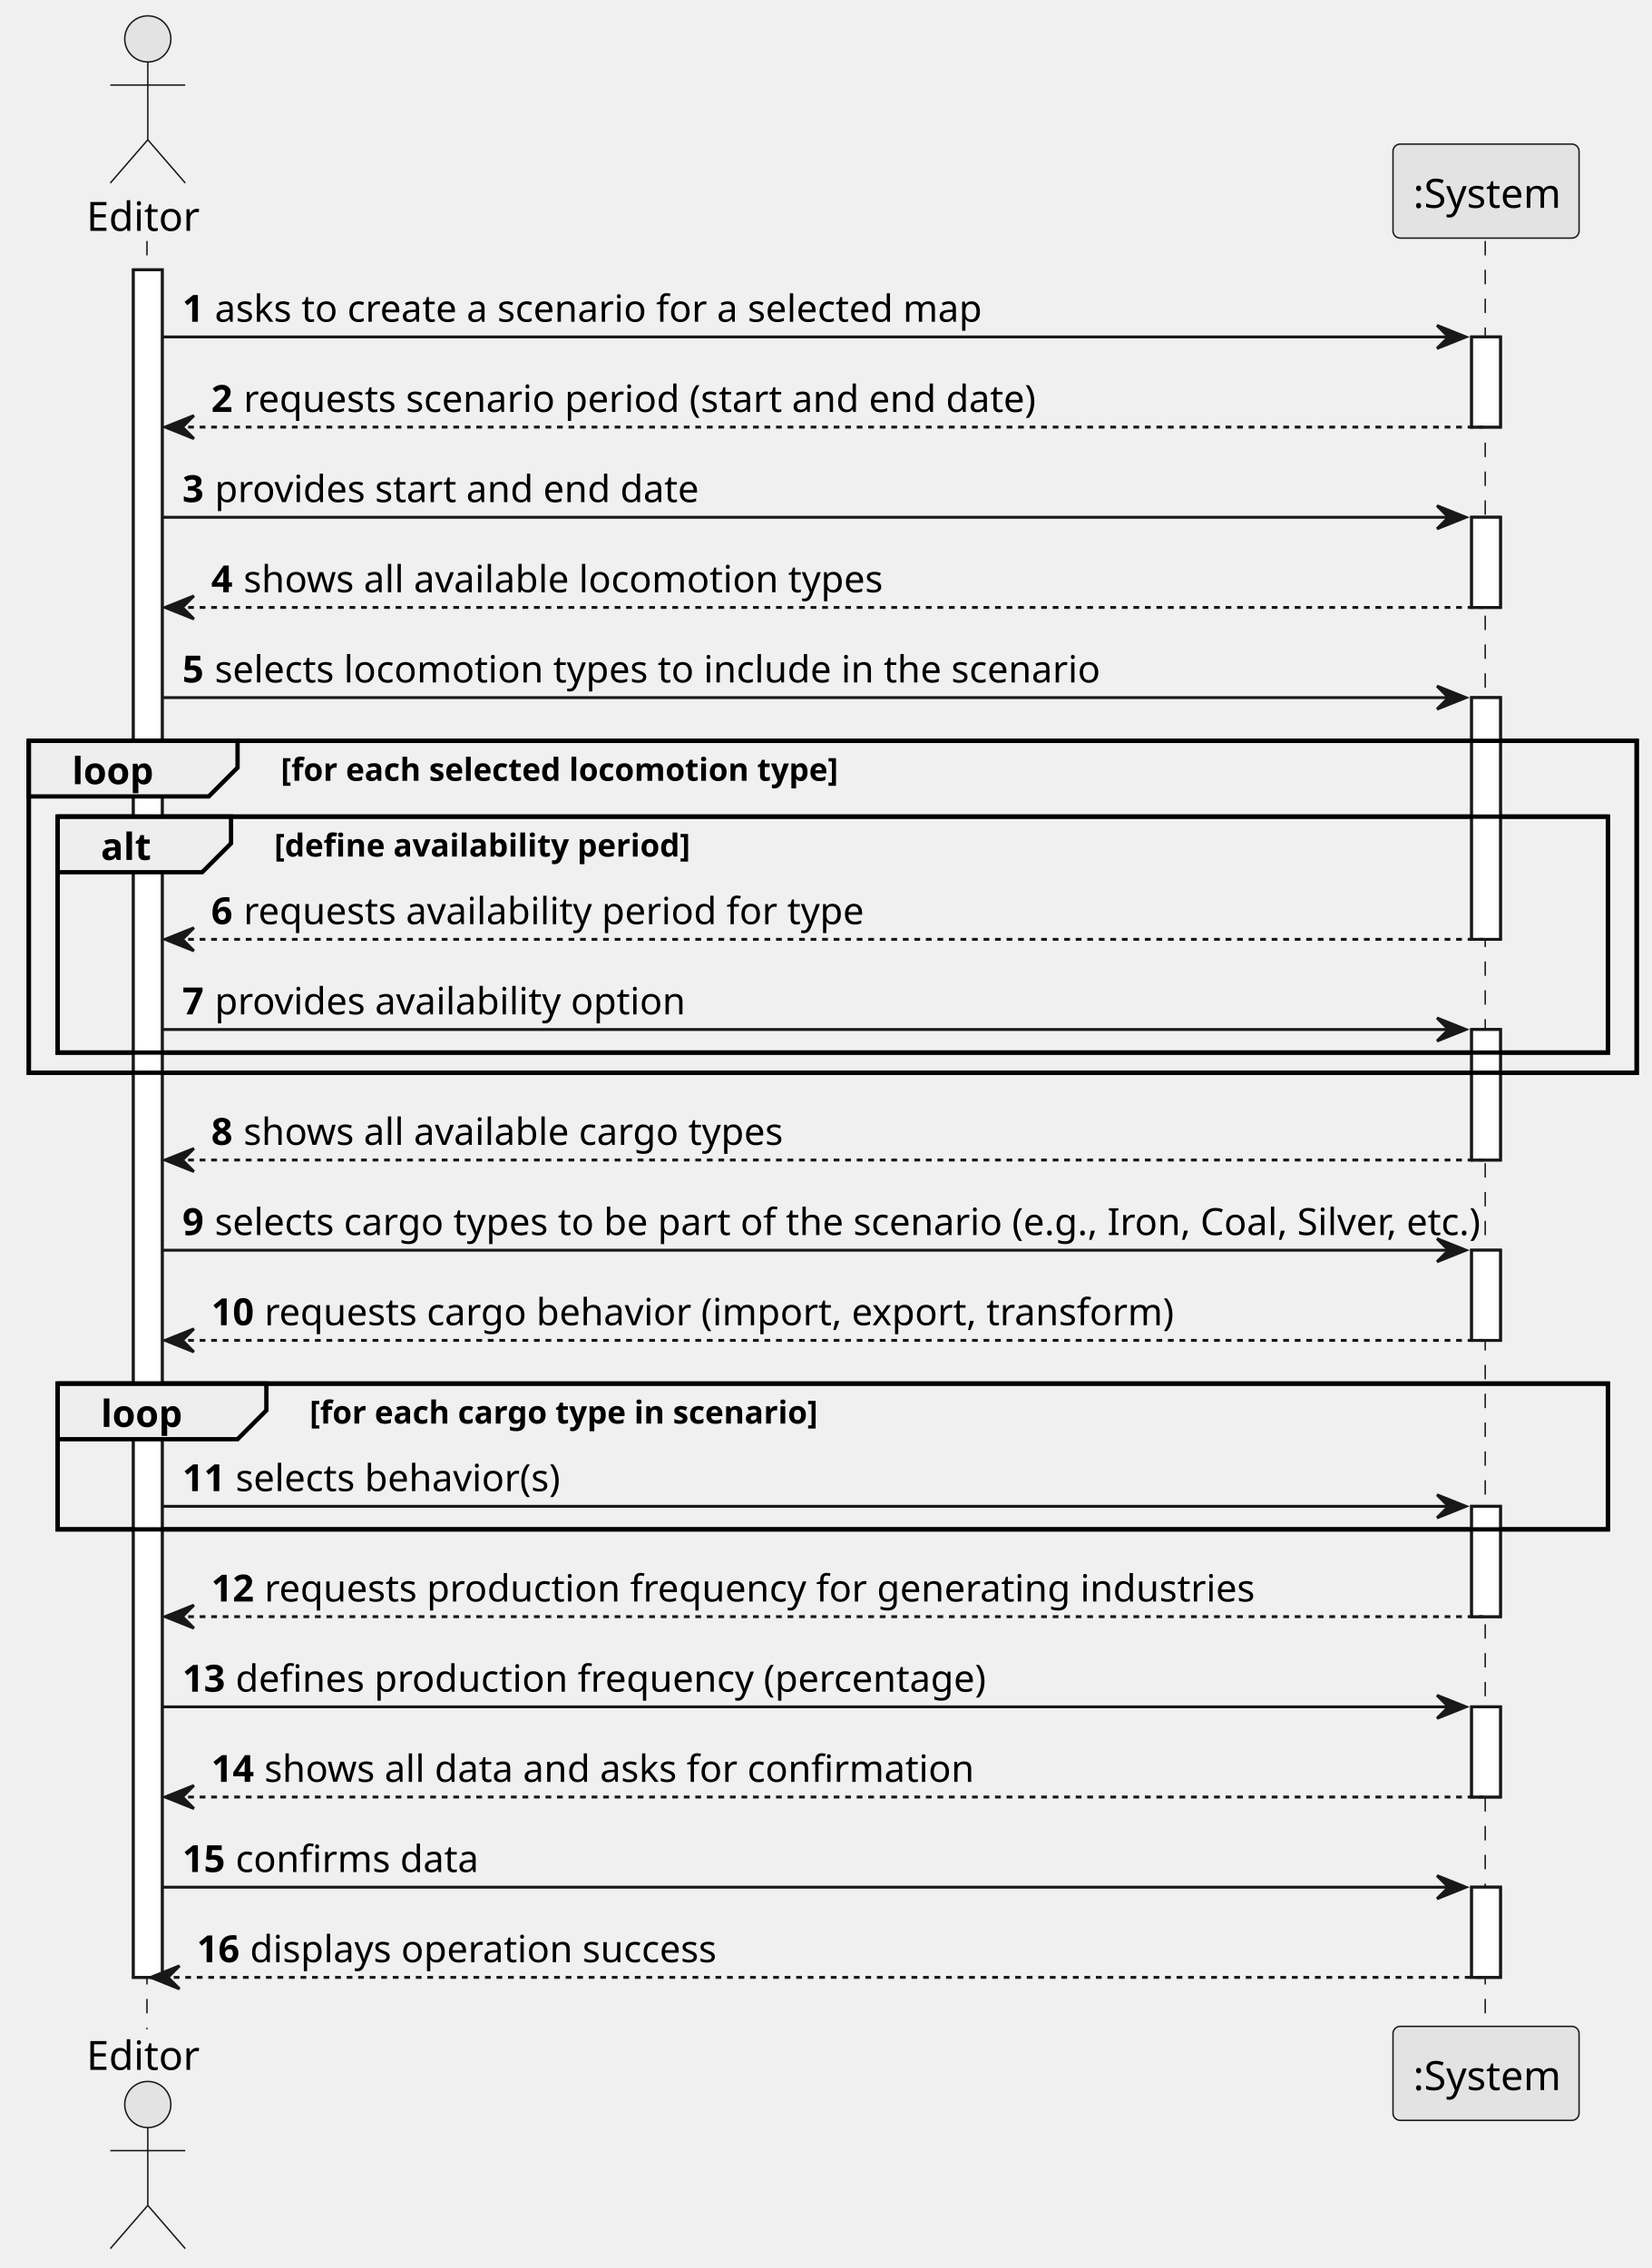
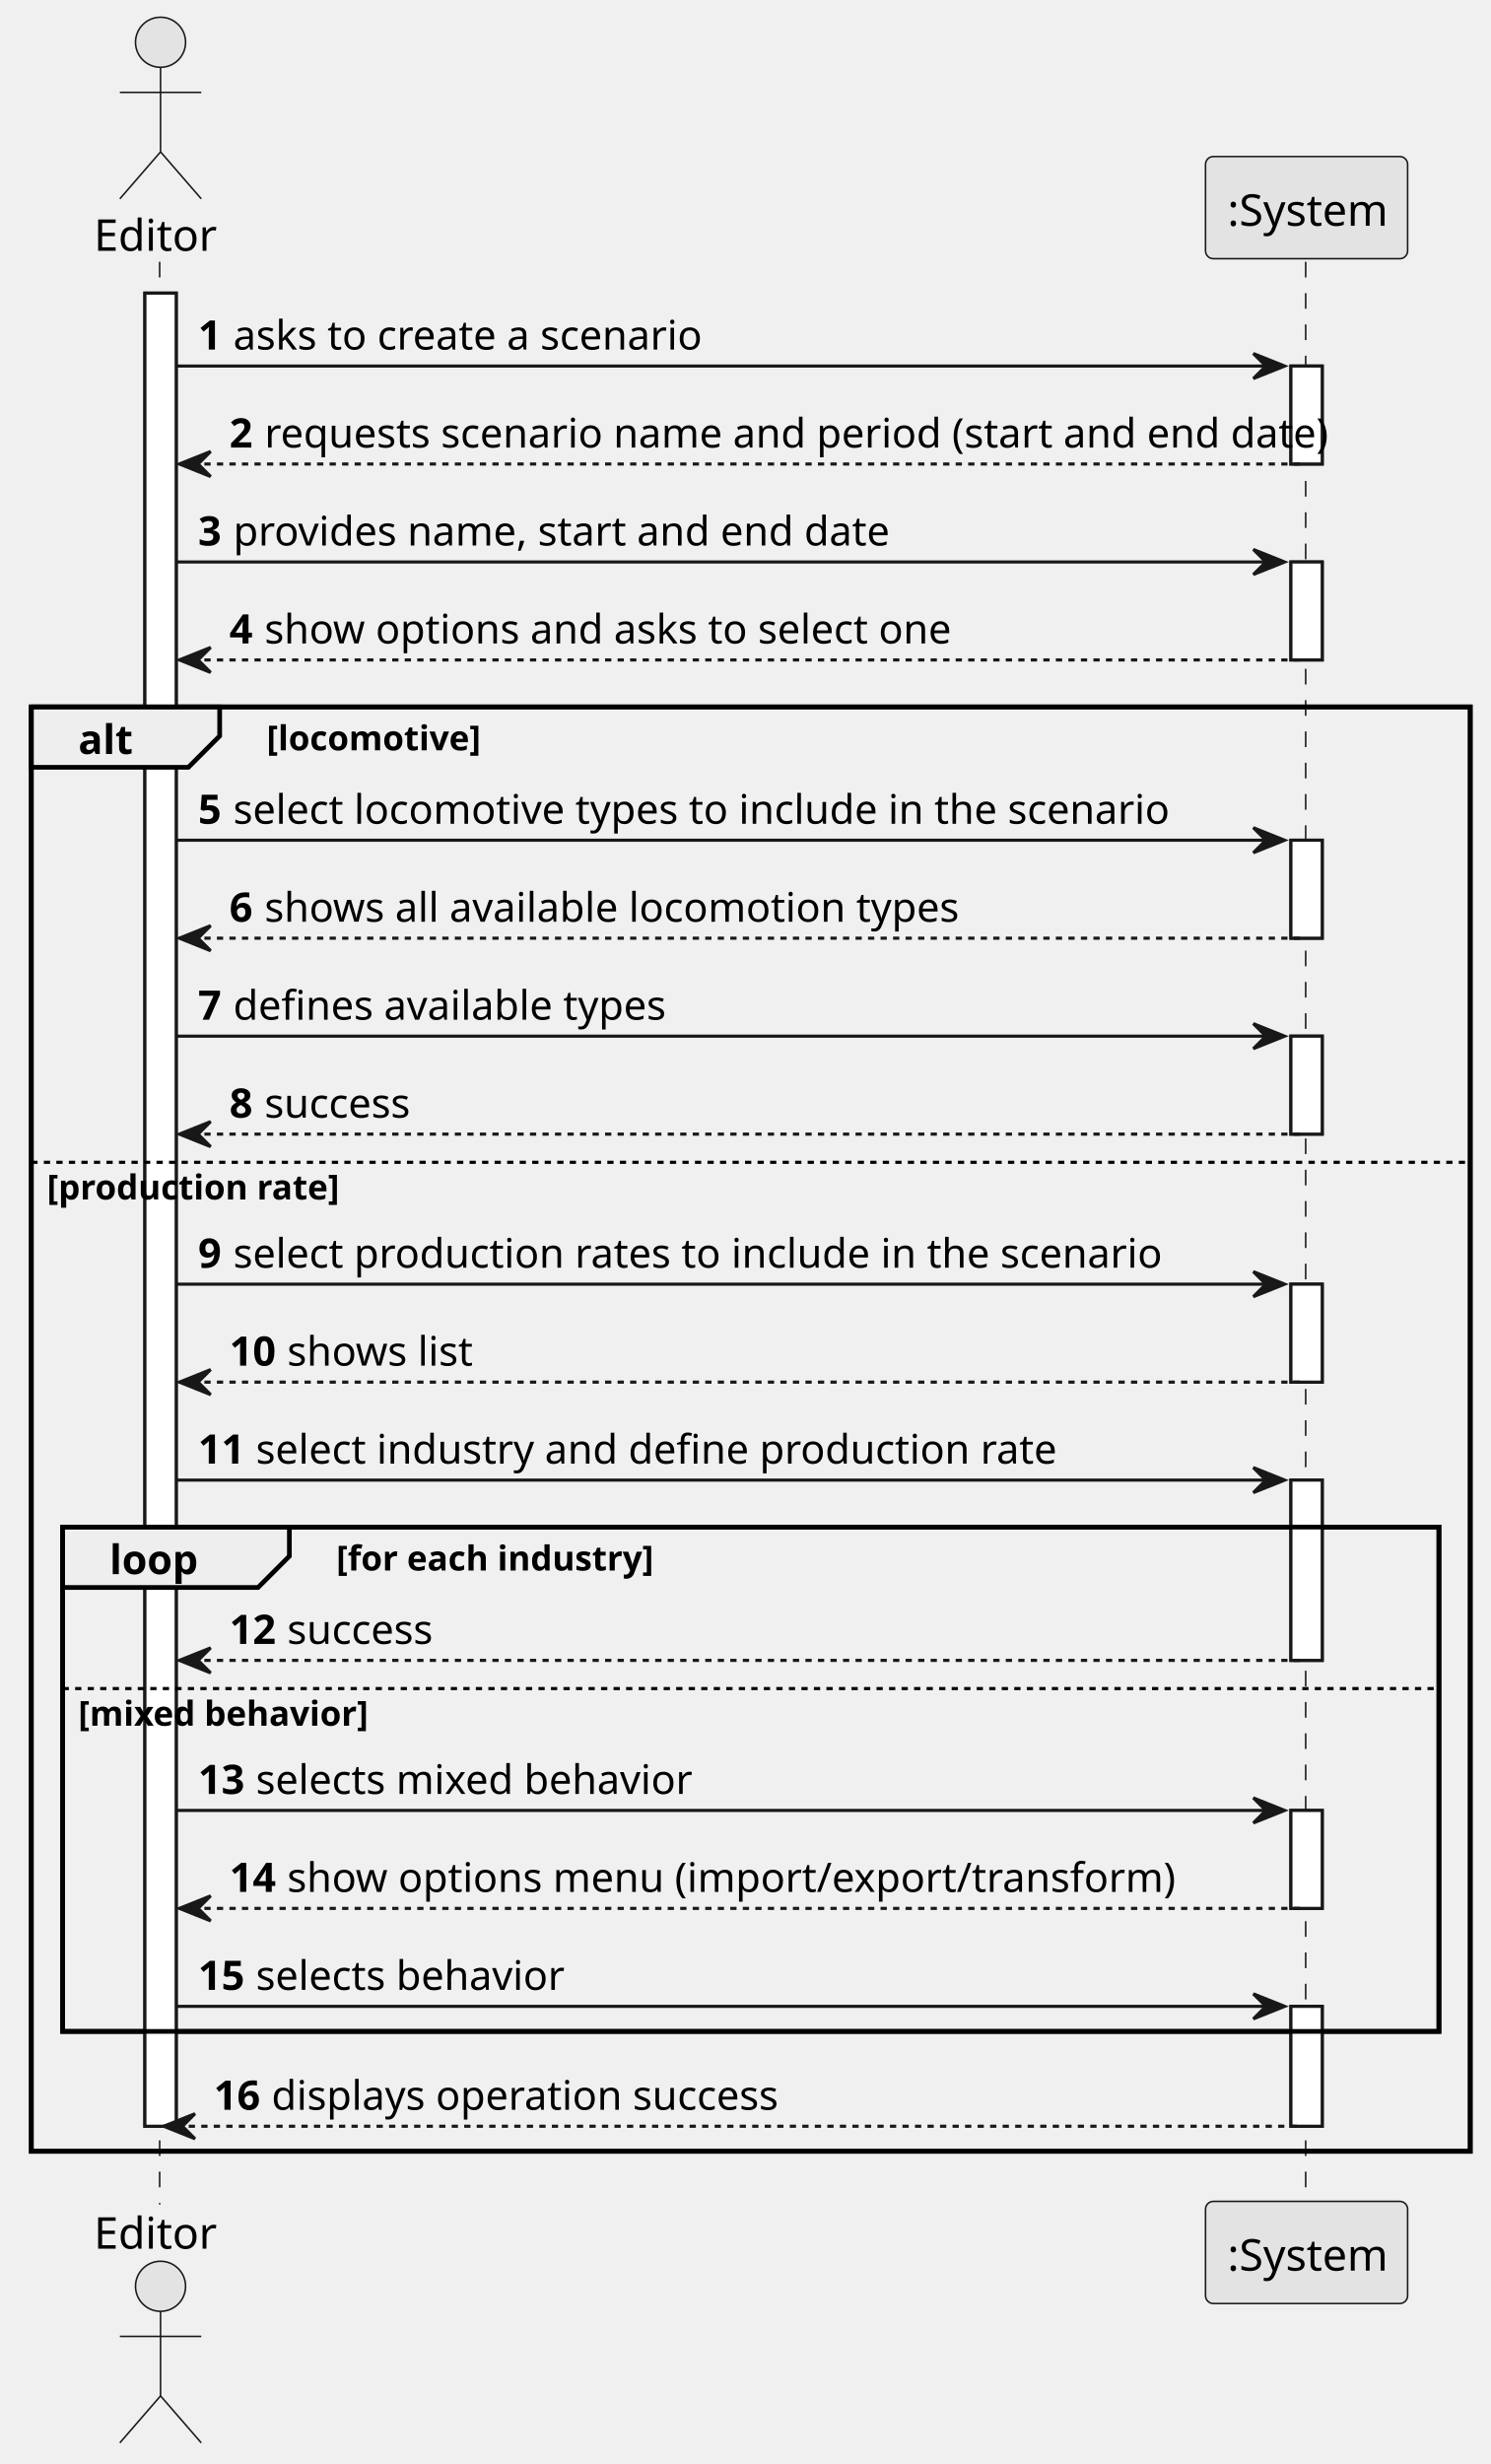
- <svg xmlns="http://www.w3.org/2000/svg" contentStyleType="text/css" height="787px" preserveAspectRatio="none" style="width:573px;height:787px;background:#FFFFFF;" version="1.1" viewBox="0 0 573 787" width="573px" zoomAndPan="magnify">
+ <svg xmlns="http://www.w3.org/2000/svg" contentStyleType="text/css" height="787px" preserveAspectRatio="none" style="width:476px;height:787px;background:#FFFFFF;" version="1.1" viewBox="0 0 476 787" width="476px" zoomAndPan="magnify">
  <defs />
  <g>
-     <rect fill="#FFFFFF" height="592.529" style="stroke:#181818;stroke-width:1.0;" width="10" x="46.286" y="93.621" />
-     <rect fill="#FFFFFF" height="31.291" style="stroke:#181818;stroke-width:1.0;" width="10" x="510.66" y="116.912" />
-     <rect fill="#FFFFFF" height="31.291" style="stroke:#181818;stroke-width:1.0;" width="10" x="510.66" y="179.494" />
-     <rect fill="#FFFFFF" height="83.873" style="stroke:#181818;stroke-width:1.0;" width="10" x="510.66" y="242.076" />
-     <rect fill="#FFFFFF" height="45.291" style="stroke:#181818;stroke-width:1.0;" width="10" x="510.66" y="357.24" />
-     <rect fill="#FFFFFF" height="31.291" style="stroke:#181818;stroke-width:1.0;" width="10" x="510.66" y="433.822" />
-     <rect fill="#FFFFFF" height="38.291" style="stroke:#181818;stroke-width:1.0;" width="10" x="510.66" y="522.695" />
-     <rect fill="#FFFFFF" height="31.291" style="stroke:#181818;stroke-width:1.0;" width="10" x="510.66" y="592.277" />
-     <rect fill="#FFFFFF" height="31.291" style="stroke:#181818;stroke-width:1.0;" width="10" x="510.66" y="654.859" />
-     <rect fill="none" height="115.164" style="stroke:#000000;stroke-width:1.5;" width="557.943" x="10" y="257.076" />
-     <rect fill="none" height="81.873" style="stroke:#000000;stroke-width:1.5;" width="537.943" x="20" y="283.367" />
-     <rect fill="none" height="50.582" style="stroke:#000000;stroke-width:1.5;" width="537.943" x="20" y="480.113" />
-     <line style="stroke:#181818;stroke-width:0.5;stroke-dasharray:5.0,5.0;" x1="51" x2="51" y1="83.621" y2="704.15" />
-     <line style="stroke:#181818;stroke-width:0.5;stroke-dasharray:5.0,5.0;" x1="515.377" x2="515.377" y1="83.621" y2="704.15" />
+     <rect fill="#FFFFFF" height="585.5" style="stroke:#181818;stroke-width:1.0;" width="10" x="46.286" y="93.621" />
+     <rect fill="#FFFFFF" height="31.291" style="stroke:#181818;stroke-width:1.0;" width="10" x="412.377" y="116.912" />
+     <rect fill="#FFFFFF" height="31.291" style="stroke:#181818;stroke-width:1.0;" width="10" x="412.377" y="179.494" />
+     <rect fill="#FFFFFF" height="31.291" style="stroke:#181818;stroke-width:1.0;" width="10" x="412.377" y="268.367" />
+     <rect fill="#FFFFFF" height="31.291" style="stroke:#181818;stroke-width:1.0;" width="10" x="412.377" y="330.949" />
+     <rect fill="#FFFFFF" height="31.291" style="stroke:#181818;stroke-width:1.0;" width="10" x="412.377" y="410.162" />
+     <rect fill="#FFFFFF" height="57.582" style="stroke:#181818;stroke-width:1.0;" width="10" x="412.377" y="472.744" />
+     <rect fill="#FFFFFF" height="31.291" style="stroke:#181818;stroke-width:1.0;" width="10" x="412.377" y="578.248" />
+     <rect fill="#FFFFFF" height="38.291" style="stroke:#181818;stroke-width:1.0;" width="10" x="412.377" y="640.83" />
+     <rect fill="none" height="461.336" style="stroke:#000000;stroke-width:1.5;" width="459.66" x="10" y="225.785" />
+     <rect fill="none" height="161.086" style="stroke:#000000;stroke-width:1.5;" width="439.66" x="20" y="487.744" />
+     <line style="stroke:#181818;stroke-width:0.5;stroke-dasharray:5.0,5.0;" x1="51" x2="51" y1="83.621" y2="704.121" />
+     <line style="stroke:#181818;stroke-width:0.5;stroke-dasharray:5.0,5.0;" x1="417.095" x2="417.095" y1="83.621" y2="704.121" />
    <text fill="#000000" font-family="sans-serif" font-size="14" lengthAdjust="spacing" textLength="36.572" x="30" y="80.107">Editor</text>
    <ellipse cx="51.286" cy="13.5" fill="#E3E3E3" rx="8" ry="8" style="stroke:#181818;stroke-width:0.5;" />
    <path d="M51.286,21.5 L51.286,48.5 M38.286,29.5 L64.286,29.5 M51.286,48.5 L38.286,63.5 M51.286,48.5 L64.286,63.5 " fill="none" style="stroke:#181818;stroke-width:0.5;" />
-     <text fill="#000000" font-family="sans-serif" font-size="14" lengthAdjust="spacing" textLength="36.572" x="30" y="718.258">Editor</text>
-     <ellipse cx="51.286" cy="730.271" fill="#E3E3E3" rx="8" ry="8" style="stroke:#181818;stroke-width:0.5;" />
-     <path d="M51.286,738.271 L51.286,765.271 M38.286,746.271 L64.286,746.271 M51.286,765.271 L38.286,780.271 M51.286,765.271 L64.286,780.271 " fill="none" style="stroke:#181818;stroke-width:0.5;" />
-     <rect fill="#E3E3E3" height="32.621" rx="2.5" ry="2.5" style="stroke:#181818;stroke-width:0.5;" width="64.565" x="483.377" y="50" />
-     <text fill="#000000" font-family="sans-serif" font-size="14" lengthAdjust="spacing" textLength="50.565" x="490.377" y="72.107">:System</text>
-     <rect fill="#E3E3E3" height="32.621" rx="2.5" ry="2.5" style="stroke:#181818;stroke-width:0.5;" width="64.565" x="483.377" y="703.15" />
-     <text fill="#000000" font-family="sans-serif" font-size="14" lengthAdjust="spacing" textLength="50.565" x="490.377" y="725.258">:System</text>
-     <rect fill="#FFFFFF" height="592.529" style="stroke:#181818;stroke-width:1.0;" width="10" x="46.286" y="93.621" />
-     <rect fill="#FFFFFF" height="31.291" style="stroke:#181818;stroke-width:1.0;" width="10" x="510.66" y="116.912" />
-     <rect fill="#FFFFFF" height="31.291" style="stroke:#181818;stroke-width:1.0;" width="10" x="510.66" y="179.494" />
-     <rect fill="#FFFFFF" height="83.873" style="stroke:#181818;stroke-width:1.0;" width="10" x="510.66" y="242.076" />
-     <rect fill="#FFFFFF" height="45.291" style="stroke:#181818;stroke-width:1.0;" width="10" x="510.66" y="357.24" />
-     <rect fill="#FFFFFF" height="31.291" style="stroke:#181818;stroke-width:1.0;" width="10" x="510.66" y="433.822" />
-     <rect fill="#FFFFFF" height="38.291" style="stroke:#181818;stroke-width:1.0;" width="10" x="510.66" y="522.695" />
-     <rect fill="#FFFFFF" height="31.291" style="stroke:#181818;stroke-width:1.0;" width="10" x="510.66" y="592.277" />
-     <rect fill="#FFFFFF" height="31.291" style="stroke:#181818;stroke-width:1.0;" width="10" x="510.66" y="654.859" />
-     <polygon fill="#181818" points="498.66,112.912,508.66,116.912,498.66,120.912,502.66,116.912" style="stroke:#181818;stroke-width:1.0;" />
-     <line style="stroke:#181818;stroke-width:1.0;" x1="56.286" x2="504.66" y1="116.912" y2="116.912" />
+     <text fill="#000000" font-family="sans-serif" font-size="14" lengthAdjust="spacing" textLength="36.572" x="30" y="718.229">Editor</text>
+     <ellipse cx="51.286" cy="730.242" fill="#E3E3E3" rx="8" ry="8" style="stroke:#181818;stroke-width:0.5;" />
+     <path d="M51.286,738.242 L51.286,765.242 M38.286,746.242 L64.286,746.242 M51.286,765.242 L38.286,780.242 M51.286,765.242 L64.286,780.242 " fill="none" style="stroke:#181818;stroke-width:0.5;" />
+     <rect fill="#E3E3E3" height="32.621" rx="2.5" ry="2.5" style="stroke:#181818;stroke-width:0.5;" width="64.565" x="385.095" y="50" />
+     <text fill="#000000" font-family="sans-serif" font-size="14" lengthAdjust="spacing" textLength="50.565" x="392.095" y="72.107">:System</text>
+     <rect fill="#E3E3E3" height="32.621" rx="2.5" ry="2.5" style="stroke:#181818;stroke-width:0.5;" width="64.565" x="385.095" y="703.121" />
+     <text fill="#000000" font-family="sans-serif" font-size="14" lengthAdjust="spacing" textLength="50.565" x="392.095" y="725.229">:System</text>
+     <rect fill="#FFFFFF" height="585.5" style="stroke:#181818;stroke-width:1.0;" width="10" x="46.286" y="93.621" />
+     <rect fill="#FFFFFF" height="31.291" style="stroke:#181818;stroke-width:1.0;" width="10" x="412.377" y="116.912" />
+     <rect fill="#FFFFFF" height="31.291" style="stroke:#181818;stroke-width:1.0;" width="10" x="412.377" y="179.494" />
+     <rect fill="#FFFFFF" height="31.291" style="stroke:#181818;stroke-width:1.0;" width="10" x="412.377" y="268.367" />
+     <rect fill="#FFFFFF" height="31.291" style="stroke:#181818;stroke-width:1.0;" width="10" x="412.377" y="330.949" />
+     <rect fill="#FFFFFF" height="31.291" style="stroke:#181818;stroke-width:1.0;" width="10" x="412.377" y="410.162" />
+     <rect fill="#FFFFFF" height="57.582" style="stroke:#181818;stroke-width:1.0;" width="10" x="412.377" y="472.744" />
+     <rect fill="#FFFFFF" height="31.291" style="stroke:#181818;stroke-width:1.0;" width="10" x="412.377" y="578.248" />
+     <rect fill="#FFFFFF" height="38.291" style="stroke:#181818;stroke-width:1.0;" width="10" x="412.377" y="640.83" />
+     <polygon fill="#181818" points="400.377,112.912,410.377,116.912,400.377,120.912,404.377,116.912" style="stroke:#181818;stroke-width:1.0;" />
+     <line style="stroke:#181818;stroke-width:1.0;" x1="56.286" x2="406.377" y1="116.912" y2="116.912" />
    <text fill="#000000" font-family="sans-serif" font-size="13" font-weight="bold" lengthAdjust="spacing" textLength="7.23" x="63.286" y="111.649">1</text>
-     <text fill="#000000" font-family="sans-serif" font-size="13" lengthAdjust="spacing" textLength="255.074" x="74.516" y="111.649">asks to create a scenario for a selected map</text>
+     <text fill="#000000" font-family="sans-serif" font-size="13" lengthAdjust="spacing" textLength="144.517" x="74.516" y="111.649">asks to create a scenario</text>
    <polygon fill="#181818" points="67.286,144.203,57.286,148.203,67.286,152.203,63.286,148.203" style="stroke:#181818;stroke-width:1.0;" />
-     <line style="stroke:#181818;stroke-width:1.0;stroke-dasharray:2.0,2.0;" x1="61.286" x2="514.66" y1="148.203" y2="148.203" />
+     <line style="stroke:#181818;stroke-width:1.0;stroke-dasharray:2.0,2.0;" x1="61.286" x2="416.377" y1="148.203" y2="148.203" />
    <text fill="#000000" font-family="sans-serif" font-size="13" font-weight="bold" lengthAdjust="spacing" textLength="7.23" x="73.286" y="142.94">2</text>
-     <text fill="#000000" font-family="sans-serif" font-size="13" lengthAdjust="spacing" textLength="259.429" x="84.516" y="142.94">requests scenario period (start and end date)</text>
-     <polygon fill="#181818" points="498.66,175.494,508.66,179.494,498.66,183.494,502.66,179.494" style="stroke:#181818;stroke-width:1.0;" />
-     <line style="stroke:#181818;stroke-width:1.0;" x1="56.286" x2="504.66" y1="179.494" y2="179.494" />
+     <text fill="#000000" font-family="sans-serif" font-size="13" lengthAdjust="spacing" textLength="320.861" x="84.516" y="142.94">requests scenario name and period (start and end date)</text>
+     <polygon fill="#181818" points="400.377,175.494,410.377,179.494,400.377,183.494,404.377,179.494" style="stroke:#181818;stroke-width:1.0;" />
+     <line style="stroke:#181818;stroke-width:1.0;" x1="56.286" x2="406.377" y1="179.494" y2="179.494" />
    <text fill="#000000" font-family="sans-serif" font-size="13" font-weight="bold" lengthAdjust="spacing" textLength="7.23" x="63.286" y="174.231">3</text>
-     <text fill="#000000" font-family="sans-serif" font-size="13" lengthAdjust="spacing" textLength="157.549" x="74.516" y="174.231">provides start and end date</text>
+     <text fill="#000000" font-family="sans-serif" font-size="13" lengthAdjust="spacing" textLength="197.292" x="74.516" y="174.231">provides name, start and end date</text>
    <polygon fill="#181818" points="67.286,206.785,57.286,210.785,67.286,214.785,63.286,210.785" style="stroke:#181818;stroke-width:1.0;" />
-     <line style="stroke:#181818;stroke-width:1.0;stroke-dasharray:2.0,2.0;" x1="61.286" x2="514.66" y1="210.785" y2="210.785" />
+     <line style="stroke:#181818;stroke-width:1.0;stroke-dasharray:2.0,2.0;" x1="61.286" x2="416.377" y1="210.785" y2="210.785" />
    <text fill="#000000" font-family="sans-serif" font-size="13" font-weight="bold" lengthAdjust="spacing" textLength="7.23" x="73.286" y="205.523">4</text>
-     <text fill="#000000" font-family="sans-serif" font-size="13" lengthAdjust="spacing" textLength="209.555" x="84.516" y="205.523">shows all available locomotion types</text>
-     <polygon fill="#181818" points="498.66,238.076,508.66,242.076,498.66,246.076,502.66,242.076" style="stroke:#181818;stroke-width:1.0;" />
-     <line style="stroke:#181818;stroke-width:1.0;" x1="56.286" x2="504.66" y1="242.076" y2="242.076" />
-     <text fill="#000000" font-family="sans-serif" font-size="13" font-weight="bold" lengthAdjust="spacing" textLength="7.23" x="63.286" y="236.814">5</text>
-     <text fill="#000000" font-family="sans-serif" font-size="13" lengthAdjust="spacing" textLength="289.047" x="74.516" y="236.814">selects locomotion types to include in the scenario</text>
-     <path d="M10,257.076 L82.435,257.076 L82.435,266.367 L72.435,276.367 L10,276.367 L10,257.076 " fill="#EEEEEE" style="stroke:#000000;stroke-width:1.5;" />
-     <rect fill="none" height="115.164" style="stroke:#000000;stroke-width:1.5;" width="557.943" x="10" y="257.076" />
-     <text fill="#000000" font-family="sans-serif" font-size="13" font-weight="bold" lengthAdjust="spacing" textLength="27.435" x="25" y="272.104">loop</text>
-     <text fill="#000000" font-family="sans-serif" font-size="11" font-weight="bold" lengthAdjust="spacing" textLength="185.201" x="97.435" y="270.946">[for each selected locomotion type]</text>
-     <path d="M20,283.367 L80.171,283.367 L80.171,292.658 L70.171,302.658 L20,302.658 L20,283.367 " fill="#EEEEEE" style="stroke:#000000;stroke-width:1.5;" />
-     <rect fill="none" height="81.873" style="stroke:#000000;stroke-width:1.5;" width="537.943" x="20" y="283.367" />
-     <text fill="#000000" font-family="sans-serif" font-size="13" font-weight="bold" lengthAdjust="spacing" textLength="15.171" x="35" y="298.396">alt</text>
-     <text fill="#000000" font-family="sans-serif" font-size="11" font-weight="bold" lengthAdjust="spacing" textLength="135.695" x="95.171" y="297.237">[define availability period]</text>
-     <polygon fill="#181818" points="67.286,321.949,57.286,325.949,67.286,329.949,63.286,325.949" style="stroke:#181818;stroke-width:1.0;" />
-     <line style="stroke:#181818;stroke-width:1.0;stroke-dasharray:2.0,2.0;" x1="61.286" x2="514.66" y1="325.949" y2="325.949" />
-     <text fill="#000000" font-family="sans-serif" font-size="13" font-weight="bold" lengthAdjust="spacing" textLength="7.23" x="73.286" y="320.687">6</text>
-     <text fill="#000000" font-family="sans-serif" font-size="13" lengthAdjust="spacing" textLength="200.161" x="84.516" y="320.687">requests availability period for type</text>
-     <polygon fill="#181818" points="498.66,353.24,508.66,357.24,498.66,361.24,502.66,357.24" style="stroke:#181818;stroke-width:1.0;" />
-     <line style="stroke:#181818;stroke-width:1.0;" x1="56.286" x2="504.66" y1="357.24" y2="357.24" />
-     <text fill="#000000" font-family="sans-serif" font-size="13" font-weight="bold" lengthAdjust="spacing" textLength="7.23" x="63.286" y="351.978">7</text>
-     <text fill="#000000" font-family="sans-serif" font-size="13" lengthAdjust="spacing" textLength="151.753" x="74.516" y="351.978">provides availability option</text>
-     <polygon fill="#181818" points="67.286,398.531,57.286,402.531,67.286,406.531,63.286,402.531" style="stroke:#181818;stroke-width:1.0;" />
-     <line style="stroke:#181818;stroke-width:1.0;stroke-dasharray:2.0,2.0;" x1="61.286" x2="514.66" y1="402.531" y2="402.531" />
-     <text fill="#000000" font-family="sans-serif" font-size="13" font-weight="bold" lengthAdjust="spacing" textLength="7.23" x="73.286" y="397.269">8</text>
-     <text fill="#000000" font-family="sans-serif" font-size="13" lengthAdjust="spacing" textLength="179.207" x="84.516" y="397.269">shows all available cargo types</text>
-     <polygon fill="#181818" points="498.66,429.822,508.66,433.822,498.66,437.822,502.66,433.822" style="stroke:#181818;stroke-width:1.0;" />
-     <line style="stroke:#181818;stroke-width:1.0;" x1="56.286" x2="504.66" y1="433.822" y2="433.822" />
-     <text fill="#000000" font-family="sans-serif" font-size="13" font-weight="bold" lengthAdjust="spacing" textLength="7.23" x="63.286" y="428.56">9</text>
-     <text fill="#000000" font-family="sans-serif" font-size="13" lengthAdjust="spacing" textLength="424.144" x="74.516" y="428.56">selects cargo types to be part of the scenario (e.g., Iron, Coal, Silver, etc.)</text>
-     <polygon fill="#181818" points="67.286,461.113,57.286,465.113,67.286,469.113,63.286,465.113" style="stroke:#181818;stroke-width:1.0;" />
-     <line style="stroke:#181818;stroke-width:1.0;stroke-dasharray:2.0,2.0;" x1="61.286" x2="514.66" y1="465.113" y2="465.113" />
-     <text fill="#000000" font-family="sans-serif" font-size="13" font-weight="bold" lengthAdjust="spacing" textLength="14.46" x="73.286" y="459.851">10</text>
-     <text fill="#000000" font-family="sans-serif" font-size="13" lengthAdjust="spacing" textLength="293.338" x="91.746" y="459.851">requests cargo behavior (import, export, transform)</text>
-     <path d="M20,480.113 L92.435,480.113 L92.435,489.404 L82.435,499.404 L20,499.404 L20,480.113 " fill="#EEEEEE" style="stroke:#000000;stroke-width:1.5;" />
-     <rect fill="none" height="50.582" style="stroke:#000000;stroke-width:1.5;" width="537.943" x="20" y="480.113" />
-     <text fill="#000000" font-family="sans-serif" font-size="13" font-weight="bold" lengthAdjust="spacing" textLength="27.435" x="35" y="495.142">loop</text>
-     <text fill="#000000" font-family="sans-serif" font-size="11" font-weight="bold" lengthAdjust="spacing" textLength="169.936" x="107.435" y="493.983">[for each cargo type in scenario]</text>
-     <polygon fill="#181818" points="498.66,518.695,508.66,522.695,498.66,526.695,502.66,522.695" style="stroke:#181818;stroke-width:1.0;" />
-     <line style="stroke:#181818;stroke-width:1.0;" x1="56.286" x2="504.66" y1="522.695" y2="522.695" />
-     <text fill="#000000" font-family="sans-serif" font-size="13" font-weight="bold" lengthAdjust="spacing" textLength="14.46" x="63.286" y="517.433">11</text>
-     <text fill="#000000" font-family="sans-serif" font-size="13" lengthAdjust="spacing" textLength="109.097" x="81.746" y="517.433">selects behavior(s)</text>
-     <polygon fill="#181818" points="67.286,556.986,57.286,560.986,67.286,564.986,63.286,560.986" style="stroke:#181818;stroke-width:1.0;" />
-     <line style="stroke:#181818;stroke-width:1.0;stroke-dasharray:2.0,2.0;" x1="61.286" x2="514.66" y1="560.986" y2="560.986" />
-     <text fill="#000000" font-family="sans-serif" font-size="13" font-weight="bold" lengthAdjust="spacing" textLength="14.46" x="73.286" y="555.724">12</text>
-     <text fill="#000000" font-family="sans-serif" font-size="13" lengthAdjust="spacing" textLength="317.967" x="91.746" y="555.724">requests production frequency for generating industries</text>
-     <polygon fill="#181818" points="498.66,588.277,508.66,592.277,498.66,596.277,502.66,592.277" style="stroke:#181818;stroke-width:1.0;" />
-     <line style="stroke:#181818;stroke-width:1.0;" x1="56.286" x2="504.66" y1="592.277" y2="592.277" />
-     <text fill="#000000" font-family="sans-serif" font-size="13" font-weight="bold" lengthAdjust="spacing" textLength="14.46" x="63.286" y="587.015">13</text>
-     <text fill="#000000" font-family="sans-serif" font-size="13" lengthAdjust="spacing" textLength="244.264" x="81.746" y="587.015">defines production frequency (percentage)</text>
-     <polygon fill="#181818" points="67.286,619.568,57.286,623.568,67.286,627.568,63.286,623.568" style="stroke:#181818;stroke-width:1.0;" />
-     <line style="stroke:#181818;stroke-width:1.0;stroke-dasharray:2.0,2.0;" x1="61.286" x2="514.66" y1="623.568" y2="623.568" />
-     <text fill="#000000" font-family="sans-serif" font-size="13" font-weight="bold" lengthAdjust="spacing" textLength="14.46" x="73.286" y="618.306">14</text>
-     <text fill="#000000" font-family="sans-serif" font-size="13" lengthAdjust="spacing" textLength="231.226" x="91.746" y="618.306">shows all data and asks for confirmation</text>
-     <polygon fill="#181818" points="498.66,650.859,508.66,654.859,498.66,658.859,502.66,654.859" style="stroke:#181818;stroke-width:1.0;" />
-     <line style="stroke:#181818;stroke-width:1.0;" x1="56.286" x2="504.66" y1="654.859" y2="654.859" />
-     <text fill="#000000" font-family="sans-serif" font-size="13" font-weight="bold" lengthAdjust="spacing" textLength="14.46" x="63.286" y="649.597">15</text>
-     <text fill="#000000" font-family="sans-serif" font-size="13" lengthAdjust="spacing" textLength="78.032" x="81.746" y="649.597">confirms data</text>
-     <polygon fill="#181818" points="62.286,682.15,52.286,686.15,62.286,690.15,58.286,686.15" style="stroke:#181818;stroke-width:1.0;" />
-     <line style="stroke:#181818;stroke-width:1.0;stroke-dasharray:2.0,2.0;" x1="56.286" x2="514.66" y1="686.15" y2="686.15" />
-     <text fill="#000000" font-family="sans-serif" font-size="13" font-weight="bold" lengthAdjust="spacing" textLength="14.46" x="68.286" y="680.888">16</text>
-     <text fill="#000000" font-family="sans-serif" font-size="13" lengthAdjust="spacing" textLength="155.359" x="86.746" y="680.888">displays operation success</text>
+     <text fill="#000000" font-family="sans-serif" font-size="13" lengthAdjust="spacing" textLength="208.851" x="84.516" y="205.523">show options and asks to select one</text>
+     <path d="M10,225.785 L70.171,225.785 L70.171,235.076 L60.171,245.076 L10,245.076 L10,225.785 " fill="#EEEEEE" style="stroke:#000000;stroke-width:1.5;" />
+     <rect fill="none" height="461.336" style="stroke:#000000;stroke-width:1.5;" width="459.66" x="10" y="225.785" />
+     <text fill="#000000" font-family="sans-serif" font-size="13" font-weight="bold" lengthAdjust="spacing" textLength="15.171" x="25" y="240.814">alt</text>
+     <text fill="#000000" font-family="sans-serif" font-size="11" font-weight="bold" lengthAdjust="spacing" textLength="65.393" x="85.171" y="239.655">[locomotive]</text>
+     <polygon fill="#181818" points="400.377,264.367,410.377,268.367,400.377,272.367,404.377,268.367" style="stroke:#181818;stroke-width:1.0;" />
+     <line style="stroke:#181818;stroke-width:1.0;" x1="56.286" x2="406.377" y1="268.367" y2="268.367" />
+     <text fill="#000000" font-family="sans-serif" font-size="13" font-weight="bold" lengthAdjust="spacing" textLength="7.23" x="63.286" y="263.104">5</text>
+     <text fill="#000000" font-family="sans-serif" font-size="13" lengthAdjust="spacing" textLength="281.817" x="74.516" y="263.104">select locomotive types to include in the scenario</text>
+     <polygon fill="#181818" points="67.286,295.658,57.286,299.658,67.286,303.658,63.286,299.658" style="stroke:#181818;stroke-width:1.0;" />
+     <line style="stroke:#181818;stroke-width:1.0;stroke-dasharray:2.0,2.0;" x1="61.286" x2="416.377" y1="299.658" y2="299.658" />
+     <text fill="#000000" font-family="sans-serif" font-size="13" font-weight="bold" lengthAdjust="spacing" textLength="7.23" x="73.286" y="294.396">6</text>
+     <text fill="#000000" font-family="sans-serif" font-size="13" lengthAdjust="spacing" textLength="209.555" x="84.516" y="294.396">shows all available locomotion types</text>
+     <polygon fill="#181818" points="400.377,326.949,410.377,330.949,400.377,334.949,404.377,330.949" style="stroke:#181818;stroke-width:1.0;" />
+     <line style="stroke:#181818;stroke-width:1.0;" x1="56.286" x2="406.377" y1="330.949" y2="330.949" />
+     <text fill="#000000" font-family="sans-serif" font-size="13" font-weight="bold" lengthAdjust="spacing" textLength="7.23" x="63.286" y="325.687">7</text>
+     <text fill="#000000" font-family="sans-serif" font-size="13" lengthAdjust="spacing" textLength="131.53" x="74.516" y="325.687">defines available types</text>
+     <polygon fill="#181818" points="67.286,358.24,57.286,362.24,67.286,366.24,63.286,362.24" style="stroke:#181818;stroke-width:1.0;" />
+     <line style="stroke:#181818;stroke-width:1.0;stroke-dasharray:2.0,2.0;" x1="61.286" x2="416.377" y1="362.24" y2="362.24" />
+     <text fill="#000000" font-family="sans-serif" font-size="13" font-weight="bold" lengthAdjust="spacing" textLength="7.23" x="73.286" y="356.978">8</text>
+     <text fill="#000000" font-family="sans-serif" font-size="13" lengthAdjust="spacing" textLength="46.96" x="84.516" y="356.978">success</text>
+     <line style="stroke:#000000;stroke-width:1.0;stroke-dasharray:2.0,2.0;" x1="10" x2="469.66" y1="371.24" y2="371.24" />
+     <text fill="#000000" font-family="sans-serif" font-size="11" font-weight="bold" lengthAdjust="spacing" textLength="87.995" x="15" y="383.11">[production rate]</text>
+     <polygon fill="#181818" points="400.377,406.162,410.377,410.162,400.377,414.162,404.377,410.162" style="stroke:#181818;stroke-width:1.0;" />
+     <line style="stroke:#181818;stroke-width:1.0;" x1="56.286" x2="406.377" y1="410.162" y2="410.162" />
+     <text fill="#000000" font-family="sans-serif" font-size="13" font-weight="bold" lengthAdjust="spacing" textLength="7.23" x="63.286" y="404.899">9</text>
+     <text fill="#000000" font-family="sans-serif" font-size="13" lengthAdjust="spacing" textLength="278.218" x="74.516" y="404.899">select production rates to include in the scenario</text>
+     <polygon fill="#181818" points="67.286,437.453,57.286,441.453,67.286,445.453,63.286,441.453" style="stroke:#181818;stroke-width:1.0;" />
+     <line style="stroke:#181818;stroke-width:1.0;stroke-dasharray:2.0,2.0;" x1="61.286" x2="416.377" y1="441.453" y2="441.453" />
+     <text fill="#000000" font-family="sans-serif" font-size="13" font-weight="bold" lengthAdjust="spacing" textLength="14.46" x="73.286" y="436.19">10</text>
+     <text fill="#000000" font-family="sans-serif" font-size="13" lengthAdjust="spacing" textLength="56.348" x="91.746" y="436.19">shows list</text>
+     <polygon fill="#181818" points="400.377,468.744,410.377,472.744,400.377,476.744,404.377,472.744" style="stroke:#181818;stroke-width:1.0;" />
+     <line style="stroke:#181818;stroke-width:1.0;" x1="56.286" x2="406.377" y1="472.744" y2="472.744" />
+     <text fill="#000000" font-family="sans-serif" font-size="13" font-weight="bold" lengthAdjust="spacing" textLength="14.46" x="63.286" y="467.481">11</text>
+     <text fill="#000000" font-family="sans-serif" font-size="13" lengthAdjust="spacing" textLength="237.758" x="81.746" y="467.481">select industry and define production rate</text>
+     <path d="M20,487.744 L92.435,487.744 L92.435,497.035 L82.435,507.035 L20,507.035 L20,487.744 " fill="#EEEEEE" style="stroke:#000000;stroke-width:1.5;" />
+     <rect fill="none" height="161.086" style="stroke:#000000;stroke-width:1.5;" width="439.66" x="20" y="487.744" />
+     <text fill="#000000" font-family="sans-serif" font-size="13" font-weight="bold" lengthAdjust="spacing" textLength="27.435" x="35" y="502.772">loop</text>
+     <text fill="#000000" font-family="sans-serif" font-size="11" font-weight="bold" lengthAdjust="spacing" textLength="96.567" x="107.435" y="501.614">[for each industry]</text>
+     <polygon fill="#181818" points="67.286,526.326,57.286,530.326,67.286,534.326,63.286,530.326" style="stroke:#181818;stroke-width:1.0;" />
+     <line style="stroke:#181818;stroke-width:1.0;stroke-dasharray:2.0,2.0;" x1="61.286" x2="416.377" y1="530.326" y2="530.326" />
+     <text fill="#000000" font-family="sans-serif" font-size="13" font-weight="bold" lengthAdjust="spacing" textLength="14.46" x="73.286" y="525.063">12</text>
+     <text fill="#000000" font-family="sans-serif" font-size="13" lengthAdjust="spacing" textLength="46.96" x="91.746" y="525.063">success</text>
+     <line style="stroke:#000000;stroke-width:1.0;stroke-dasharray:2.0,2.0;" x1="20" x2="459.66" y1="539.326" y2="539.326" />
+     <text fill="#000000" font-family="sans-serif" font-size="11" font-weight="bold" lengthAdjust="spacing" textLength="88.022" x="25" y="551.196">[mixed behavior]</text>
+     <polygon fill="#181818" points="400.377,574.248,410.377,578.248,400.377,582.248,404.377,578.248" style="stroke:#181818;stroke-width:1.0;" />
+     <line style="stroke:#181818;stroke-width:1.0;" x1="56.286" x2="406.377" y1="578.248" y2="578.248" />
+     <text fill="#000000" font-family="sans-serif" font-size="13" font-weight="bold" lengthAdjust="spacing" textLength="14.46" x="63.286" y="572.985">13</text>
+     <text fill="#000000" font-family="sans-serif" font-size="13" lengthAdjust="spacing" textLength="132.228" x="81.746" y="572.985">selects mixed behavior</text>
+     <polygon fill="#181818" points="67.286,605.539,57.286,609.539,67.286,613.539,63.286,609.539" style="stroke:#181818;stroke-width:1.0;" />
+     <line style="stroke:#181818;stroke-width:1.0;stroke-dasharray:2.0,2.0;" x1="61.286" x2="416.377" y1="609.539" y2="609.539" />
+     <text fill="#000000" font-family="sans-serif" font-size="13" font-weight="bold" lengthAdjust="spacing" textLength="14.46" x="73.286" y="604.276">14</text>
+     <text fill="#000000" font-family="sans-serif" font-size="13" lengthAdjust="spacing" textLength="258.654" x="91.746" y="604.276">show options menu (import/export/transform)</text>
+     <polygon fill="#181818" points="400.377,636.83,410.377,640.83,400.377,644.83,404.377,640.83" style="stroke:#181818;stroke-width:1.0;" />
+     <line style="stroke:#181818;stroke-width:1.0;" x1="56.286" x2="406.377" y1="640.83" y2="640.83" />
+     <text fill="#000000" font-family="sans-serif" font-size="13" font-weight="bold" lengthAdjust="spacing" textLength="14.46" x="63.286" y="635.567">15</text>
+     <text fill="#000000" font-family="sans-serif" font-size="13" lengthAdjust="spacing" textLength="93.939" x="81.746" y="635.567">selects behavior</text>
+     <polygon fill="#181818" points="62.286,675.121,52.286,679.121,62.286,683.121,58.286,679.121" style="stroke:#181818;stroke-width:1.0;" />
+     <line style="stroke:#181818;stroke-width:1.0;stroke-dasharray:2.0,2.0;" x1="56.286" x2="416.377" y1="679.121" y2="679.121" />
+     <text fill="#000000" font-family="sans-serif" font-size="13" font-weight="bold" lengthAdjust="spacing" textLength="14.46" x="68.286" y="673.858">16</text>
+     <text fill="#000000" font-family="sans-serif" font-size="13" lengthAdjust="spacing" textLength="155.359" x="86.746" y="673.858">displays operation success</text>
  </g>
</svg>
